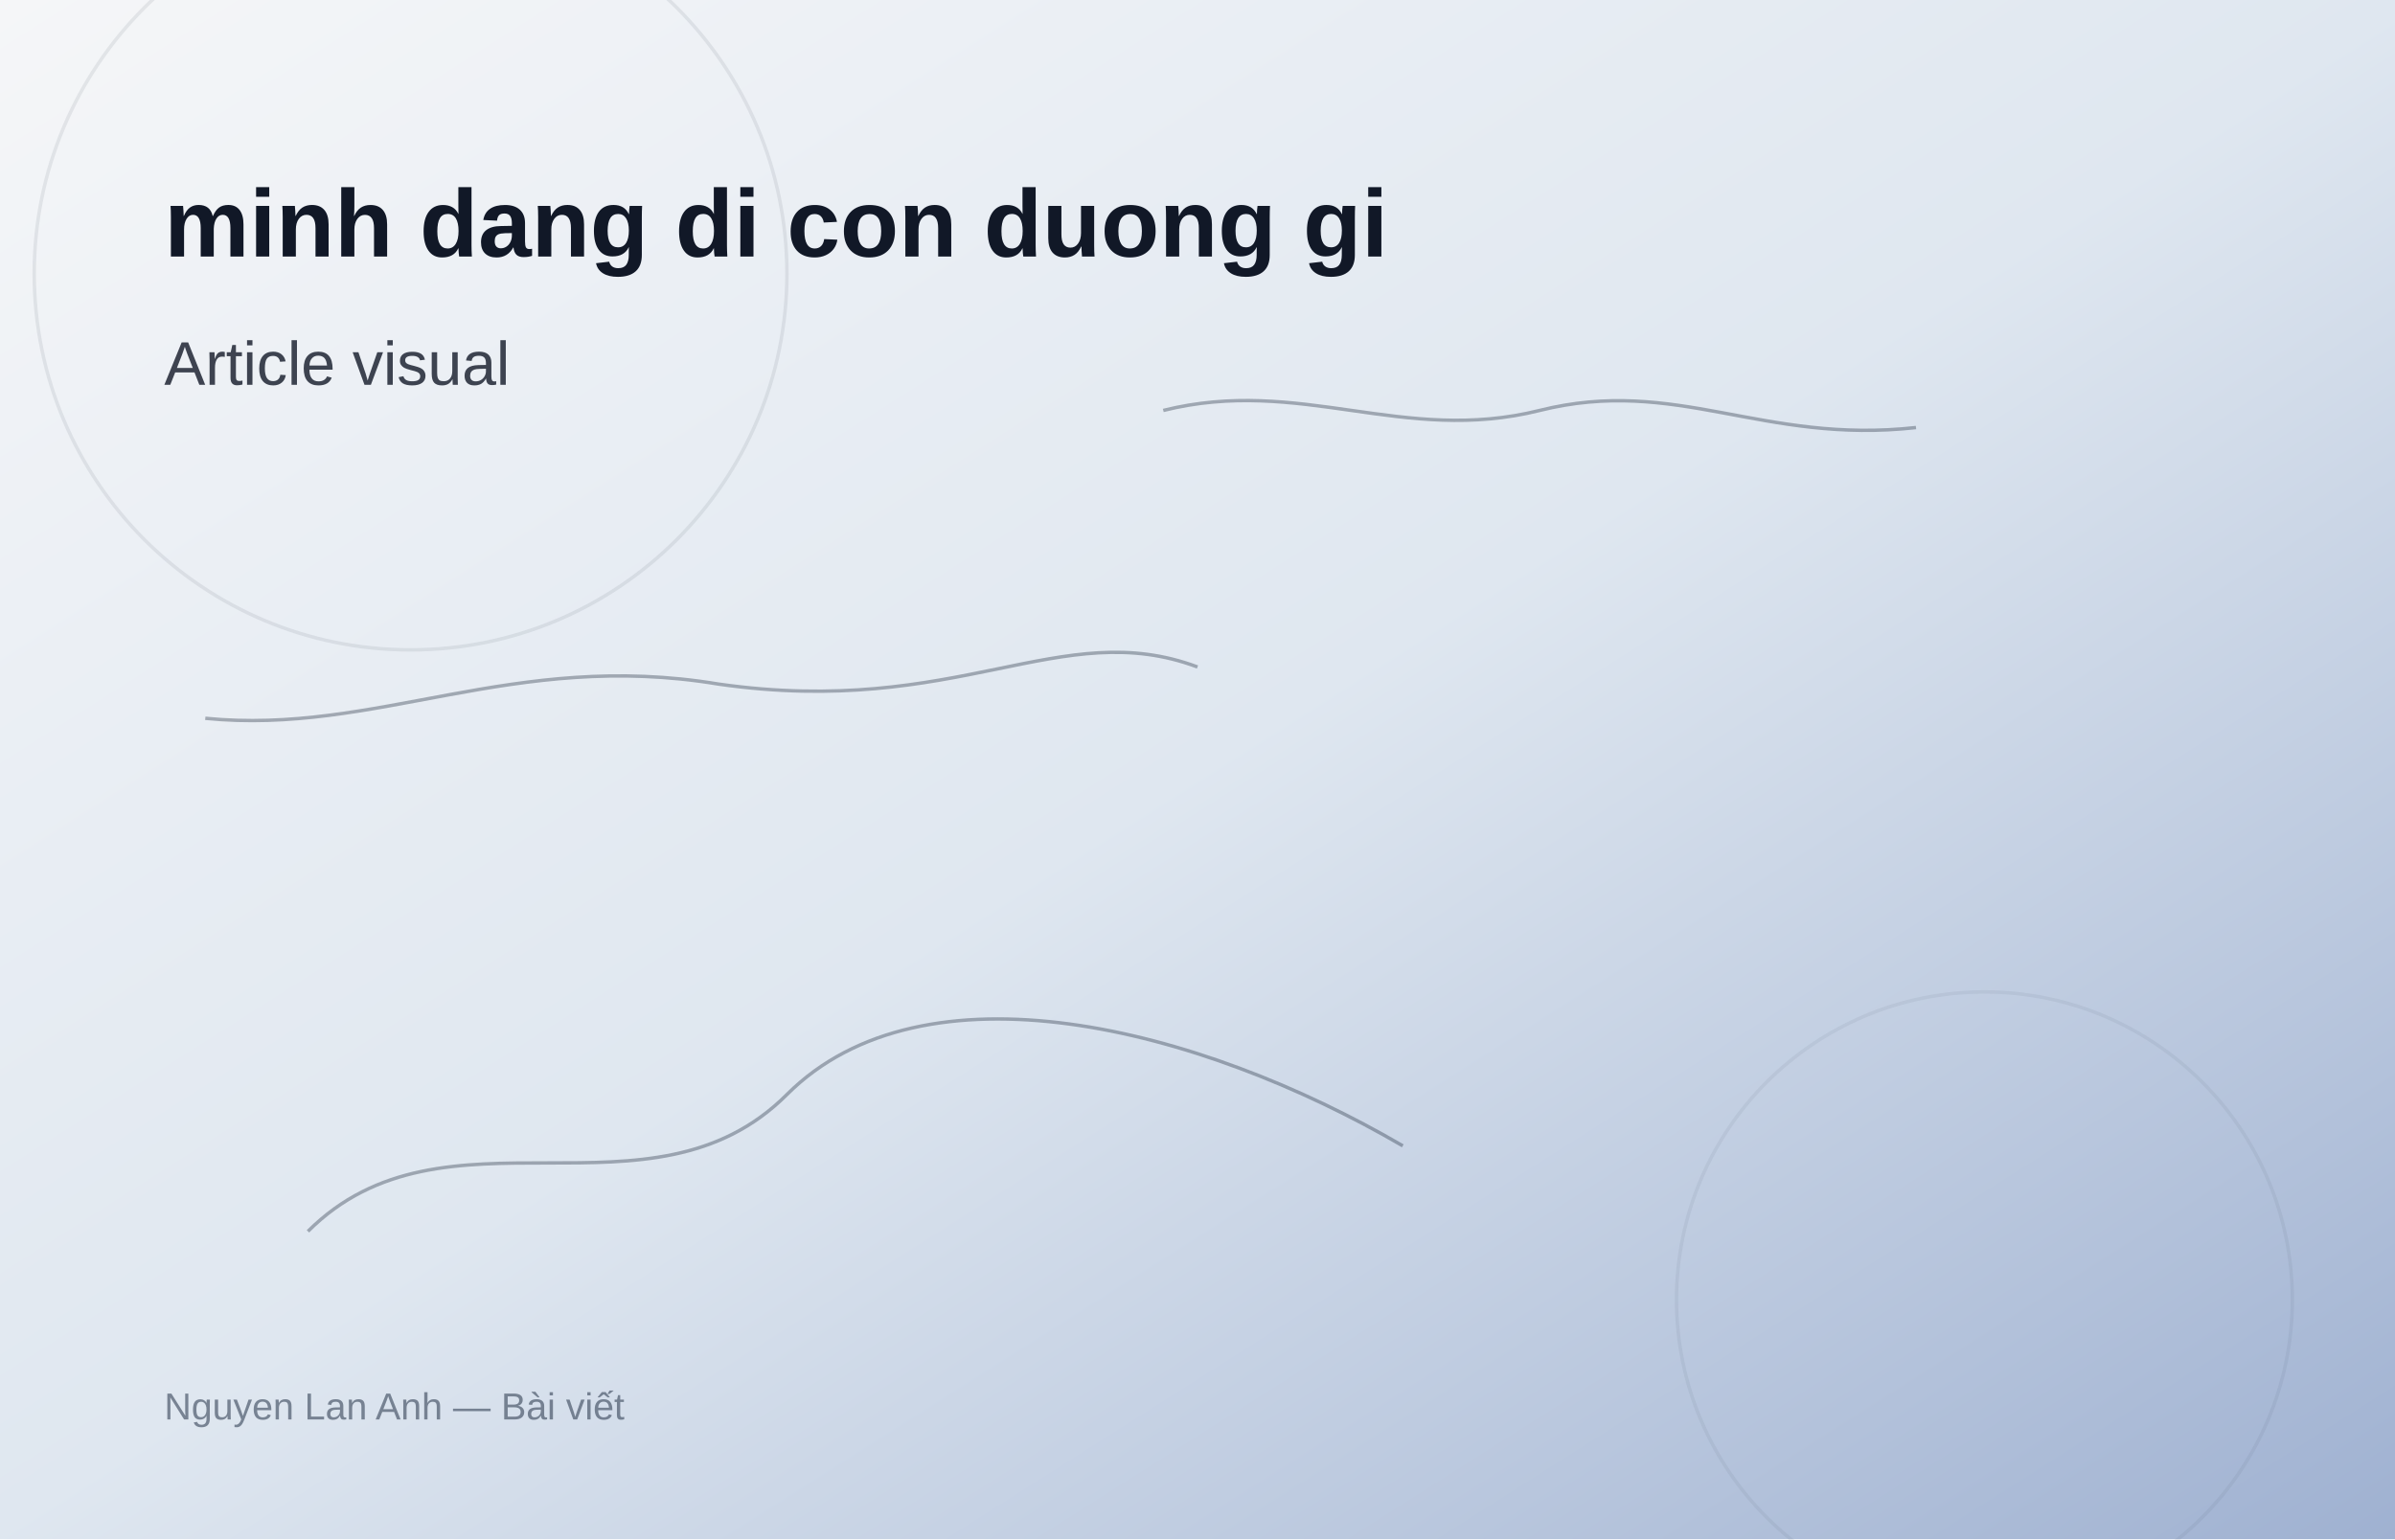
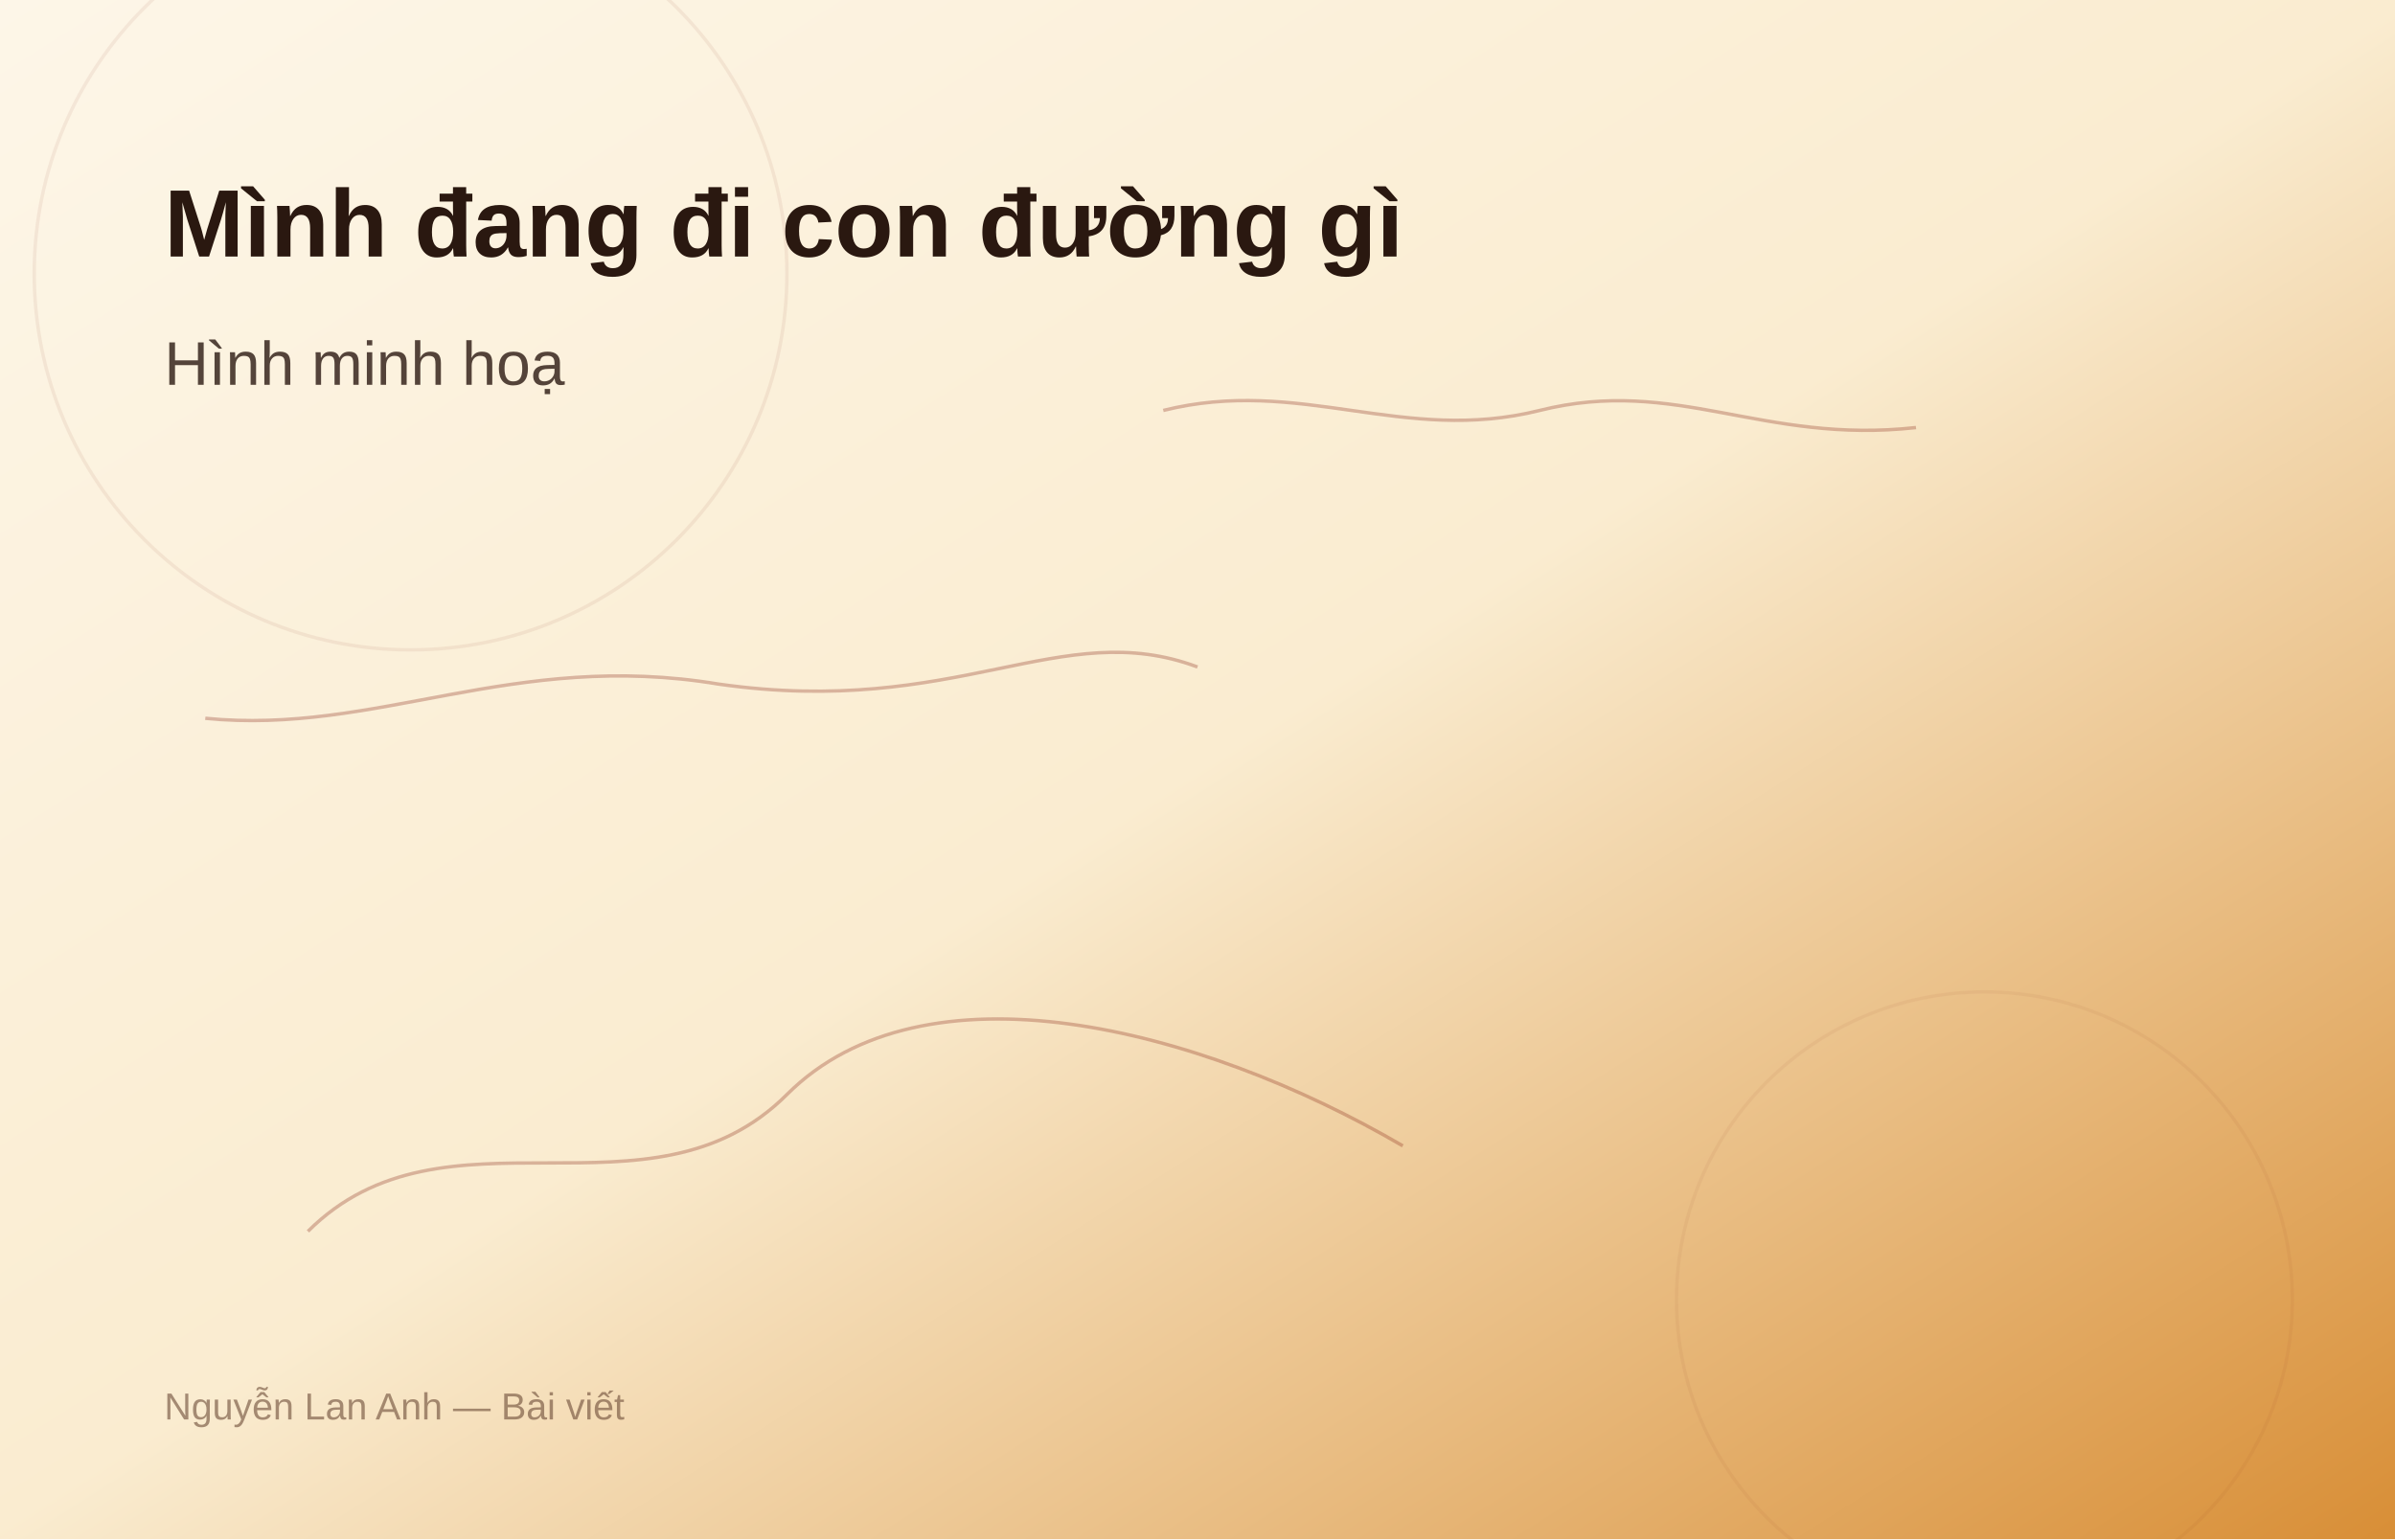
<svg xmlns="http://www.w3.org/2000/svg" width="1400" height="900" viewBox="0 0 1400 900" role="img" aria-labelledby="title-34">
  <defs>
    <linearGradient id="bg-34" x1="0%" y1="0%" x2="100%" y2="100%">
-       <stop offset="0%" stop-color="#f5f6f8" />
-       <stop offset="50%" stop-color="#dfe7f0" />
-       <stop offset="100%" stop-color="#9fb1d1" />
+       <stop offset="0%" stop-color="#fdf6e8" />
+       <stop offset="50%" stop-color="#faecd0" />
+       <stop offset="100%" stop-color="#d88e36" />
    </linearGradient>
  </defs>
  <rect width="1400" height="900" fill="url(#bg-34)" />
-   <g fill="none" stroke="rgba(30, 41, 59, 0.35)" stroke-width="2">
+   <g fill="none" stroke="rgba(139,40,24,0.30)" stroke-width="2">
    <circle cx="240" cy="160" r="220" opacity="0.25" />
    <circle cx="1160" cy="760" r="180" opacity="0.18" />
    <path d="M180 720 C260 640, 380 720, 460 640 S700 600, 820 670" />
    <path d="M680 240 C760 220, 820 260, 900 240 C980 220, 1030 260, 1120 250" />
    <path d="M120 420 C220 430, 300 380, 420 400 C560 420, 620 360, 700 390" />
  </g>
-   <g font-family="Arial, Helvetica, sans-serif" fill="#111827">
-     <text x="96" y="150" font-size="56" font-weight="700">minh dang di con duong gi</text>
-     <text x="96" y="225" font-size="36" font-weight="500" opacity="0.8">Article visual</text>
-     <text x="96" y="830" font-size="22" fill="#334155" opacity="0.6">Nguyen Lan Anh — Bài viết</text>
+   <g font-family="Arial, Helvetica, sans-serif" fill="#2a1810">
+     <text x="96" y="150" font-size="56" font-weight="700">Mình đang đi con đường gì</text>
+     <text x="96" y="225" font-size="36" font-weight="500" opacity="0.8">Hình minh hoạ</text>
+     <text x="96" y="830" font-size="22" fill="#6b4a35" opacity="0.6">Nguyễn Lan Anh — Bài viết</text>
  </g>
</svg>
